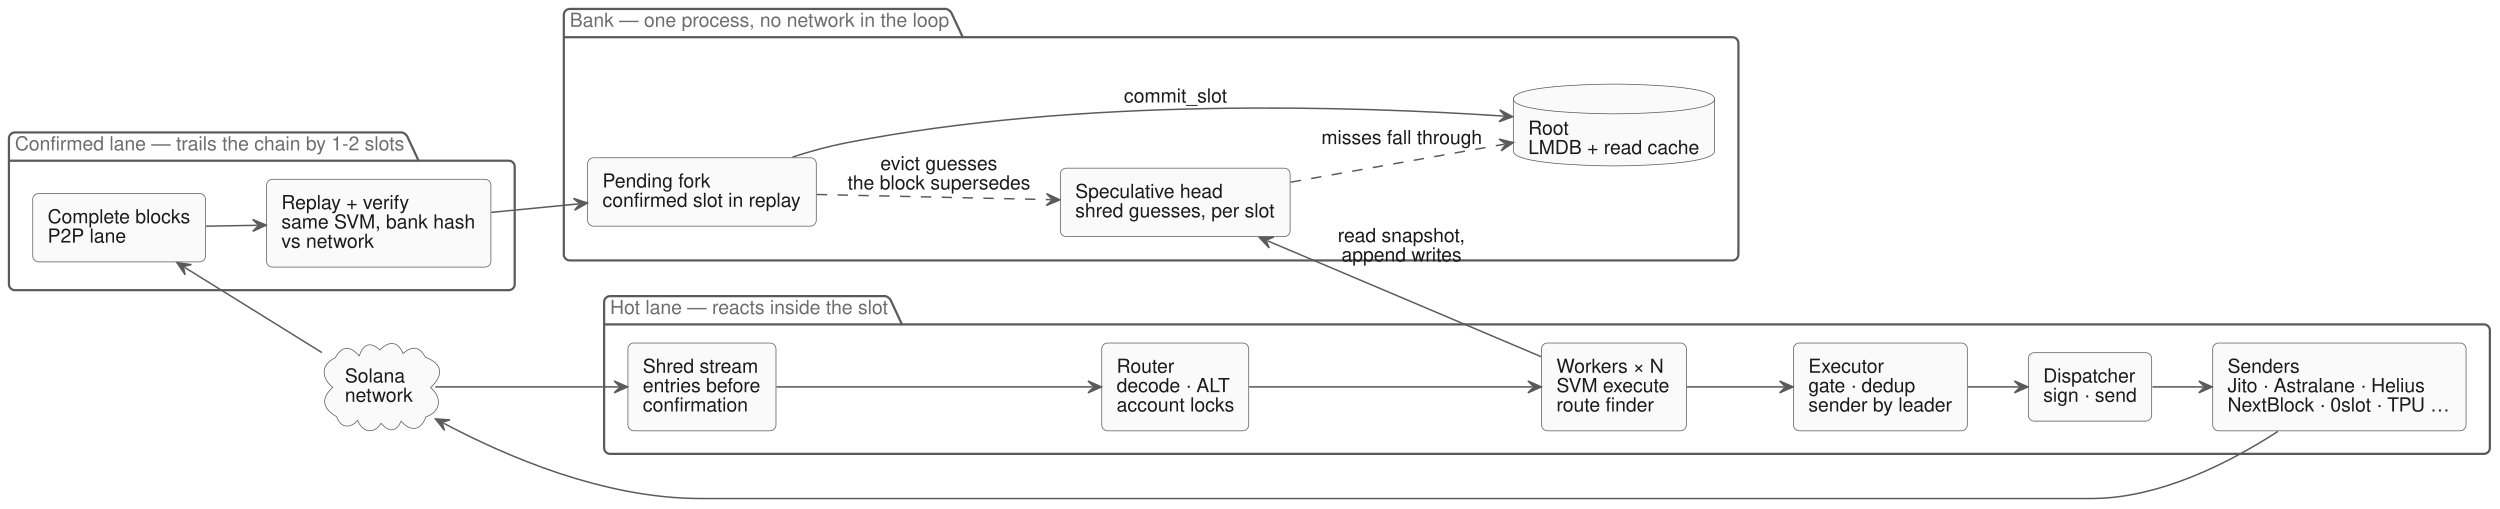
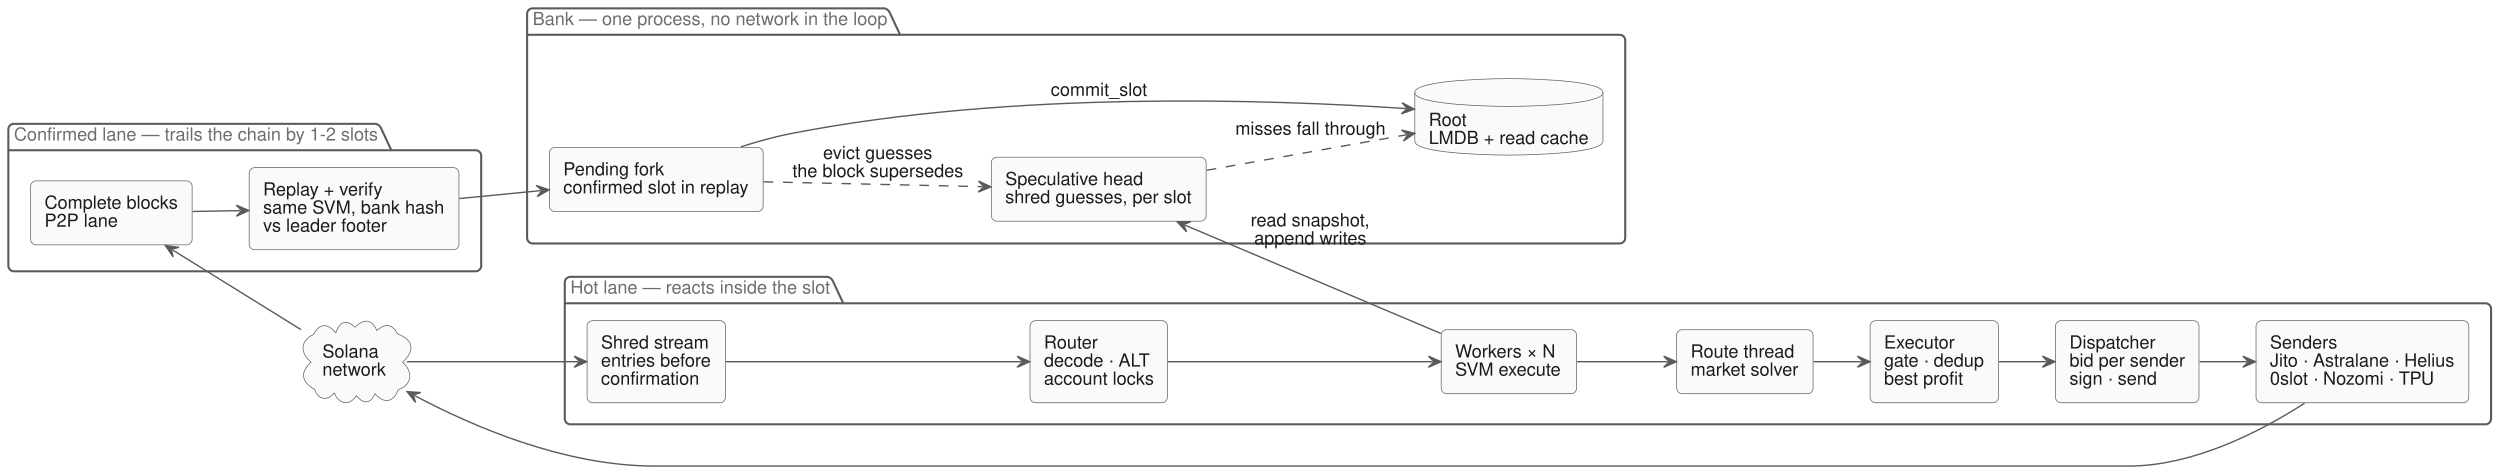
- <svg xmlns="http://www.w3.org/2000/svg" contentStyleType="text/css" data-diagram-type="DESCRIPTION" height="342px" preserveAspectRatio="none" style="width:1680px;height:342px;" version="1.1" viewBox="0 0 1680 342" width="1680px" zoomAndPan="magnify">
+ <svg xmlns="http://www.w3.org/2000/svg" contentStyleType="text/css" data-diagram-type="DESCRIPTION" height="342px" preserveAspectRatio="none" style="width:1797px;height:342px;" version="1.1" viewBox="0 0 1797 342" width="1797px" zoomAndPan="magnify">
  <defs />
  <g>
    <g class="cluster" data-qualified-name="Hot lane . reacts inside the slot" data-source-line="42" id="ent0003">
-       <path d="M409.97,199 L595.118,199 A6,6 0 0 1 599.118,203 L606.118,218 L1669.19,218 A4,4 0 0 1 1673.19,222 L1673.19,301 A4,4 0 0 1 1669.19,305 L409.97,305 A4,4 0 0 1 405.97,301 L405.97,203 A4,4 0 0 1 409.97,199" fill="none" style="stroke:#5A5A5A;stroke-width:1.5;" />
+       <path d="M409.97,199 L595.118,199 A6,6 0 0 1 599.118,203 L606.118,218 L1786.57,218 A4,4 0 0 1 1790.57,222 L1790.57,301 A4,4 0 0 1 1786.57,305 L409.97,305 A4,4 0 0 1 405.97,301 L405.97,203 A4,4 0 0 1 409.97,199" fill="none" style="stroke:#5A5A5A;stroke-width:1.5;" />
      <line style="stroke:#5A5A5A;stroke-width:1.5;" x1="405.97" x2="606.118" y1="218" y2="218" />
      <text fill="#6D6D6D" font-family="Helvetica" font-size="13" lengthAdjust="spacing" textLength="187.148" x="409.97" y="211.01">Hot lane — reacts inside the slot</text>
    </g>
-     <g class="cluster" data-qualified-name="Bank . one process. no network in the loop" data-source-line="51" id="ent0010">
+     <g class="cluster" data-qualified-name="Bank . one process. no network in the loop" data-source-line="52" id="ent0011">
      <path d="M382.88,6 L635.973,6 A6,6 0 0 1 639.973,10 L646.973,25 L1164.21,25 A4,4 0 0 1 1168.21,29 L1168.21,171 A4,4 0 0 1 1164.21,175 L382.88,175 A4,4 0 0 1 378.88,171 L378.88,10 A4,4 0 0 1 382.88,6" fill="none" style="stroke:#5A5A5A;stroke-width:1.5;" />
      <line style="stroke:#5A5A5A;stroke-width:1.5;" x1="378.88" x2="646.973" y1="25" y2="25" />
      <text fill="#6D6D6D" font-family="Helvetica" font-size="13" lengthAdjust="spacing" textLength="255.093" x="382.88" y="18.01">Bank — one process, no network in the loop</text>
    </g>
-     <g class="cluster" data-qualified-name="Confirmed lane . trails the chain by 1-2 slots" data-source-line="57" id="ent0014">
+     <g class="cluster" data-qualified-name="Confirmed lane . trails the chain by 1-2 slots" data-source-line="58" id="ent0015">
      <path d="M10,89 L270.285,89 A6,6 0 0 1 274.285,93 L281.285,108 L341.88,108 A4,4 0 0 1 345.88,112 L345.88,191 A4,4 0 0 1 341.88,195 L10,195 A4,4 0 0 1 6,191 L6,93 A4,4 0 0 1 10,89" fill="none" style="stroke:#5A5A5A;stroke-width:1.5;" />
      <line style="stroke:#5A5A5A;stroke-width:1.5;" x1="6" x2="281.285" y1="108" y2="108" />
      <text fill="#6D6D6D" font-family="Helvetica" font-size="13" lengthAdjust="spacing" textLength="262.285" x="10" y="101.01">Confirmed lane — trails the chain by 1-2 slots</text>
    </g>
    <g class="entity" data-qualified-name="Hot lane . reacts inside the slot.shreds" data-source-line="43" id="ent0004">
      <rect fill="#FAFAFA" height="59" rx="4" ry="4" style="stroke:#5A5A5A;stroke-width:0.5;" width="99.492" x="421.97" y="230.5" />
      <text fill="#1B1B1B" font-family="Helvetica" font-size="13" lengthAdjust="spacing" textLength="78.032" x="431.97" y="250.51">Shred stream</text>
      <text fill="#1B1B1B" font-family="Helvetica" font-size="13" lengthAdjust="spacing" textLength="79.492" x="431.97" y="263.51">entries before</text>
      <text fill="#1B1B1B" font-family="Helvetica" font-size="13" lengthAdjust="spacing" textLength="70.808" x="431.97" y="276.51">confirmation</text>
    </g>
    <g class="entity" data-qualified-name="Hot lane . reacts inside the slot.router" data-source-line="44" id="ent0005">
      <rect fill="#FAFAFA" height="59" rx="4" ry="4" style="stroke:#5A5A5A;stroke-width:0.5;" width="98.762" x="740.37" y="230.5" />
      <text fill="#1B1B1B" font-family="Helvetica" font-size="13" lengthAdjust="spacing" textLength="39.019" x="750.37" y="250.51">Router</text>
      <text fill="#1B1B1B" font-family="Helvetica" font-size="13" lengthAdjust="spacing" textLength="77.327" x="750.37" y="263.51">decode · ALT</text>
      <text fill="#1B1B1B" font-family="Helvetica" font-size="13" lengthAdjust="spacing" textLength="78.762" x="750.37" y="276.51">account locks</text>
    </g>
    <g class="entity" data-qualified-name="Hot lane . reacts inside the slot.workers" data-source-line="45" id="ent0006">
-       <rect fill="#FAFAFA" height="59" rx="4" ry="4" style="stroke:#5A5A5A;stroke-width:0.5;" width="97.314" x="1035.93" y="230.5" />
-       <text fill="#1B1B1B" font-family="Helvetica" font-size="13" lengthAdjust="spacing" textLength="72.592" x="1045.93" y="250.51">Workers × N</text>
-       <text fill="#1B1B1B" font-family="Helvetica" font-size="13" lengthAdjust="spacing" textLength="77.314" x="1045.93" y="263.51">SVM execute</text>
-       <text fill="#1B1B1B" font-family="Helvetica" font-size="13" lengthAdjust="spacing" textLength="65.762" x="1045.93" y="276.51">route finder</text>
+       <rect fill="#FAFAFA" height="46" rx="4" ry="4" style="stroke:#5A5A5A;stroke-width:0.5;" width="97.314" x="1035.93" y="237" />
+       <text fill="#1B1B1B" font-family="Helvetica" font-size="13" lengthAdjust="spacing" textLength="72.592" x="1045.93" y="257.01">Workers × N</text>
+       <text fill="#1B1B1B" font-family="Helvetica" font-size="13" lengthAdjust="spacing" textLength="77.314" x="1045.93" y="270.01">SVM execute</text>
    </g>
-     <g class="entity" data-qualified-name="Hot lane . reacts inside the slot.exec" data-source-line="46" id="ent0007">
-       <rect fill="#FAFAFA" height="59" rx="4" ry="4" style="stroke:#5A5A5A;stroke-width:0.5;" width="116.84" x="1205.21" y="230.5" />
-       <text fill="#1B1B1B" font-family="Helvetica" font-size="13" lengthAdjust="spacing" textLength="51.302" x="1215.21" y="250.51">Executor</text>
-       <text fill="#1B1B1B" font-family="Helvetica" font-size="13" lengthAdjust="spacing" textLength="72.287" x="1215.21" y="263.51">gate · dedup</text>
-       <text fill="#1B1B1B" font-family="Helvetica" font-size="13" lengthAdjust="spacing" textLength="96.84" x="1215.21" y="276.51">sender by leader</text>
+     <g class="entity" data-qualified-name="Hot lane . reacts inside the slot.routes" data-source-line="46" id="ent0007">
+       <rect fill="#FAFAFA" height="46" rx="4" ry="4" style="stroke:#5A5A5A;stroke-width:0.5;" width="98.019" x="1205.21" y="237" />
+       <text fill="#1B1B1B" font-family="Helvetica" font-size="13" lengthAdjust="spacing" textLength="75.163" x="1215.21" y="257.01">Route thread</text>
+       <text fill="#1B1B1B" font-family="Helvetica" font-size="13" lengthAdjust="spacing" textLength="78.019" x="1215.21" y="270.01">market solver</text>
    </g>
-     <g class="entity" data-qualified-name="Hot lane . reacts inside the slot.disp" data-source-line="47" id="ent0008">
-       <rect fill="#FAFAFA" height="46" rx="4" ry="4" style="stroke:#5A5A5A;stroke-width:0.5;" width="82.874" x="1363.05" y="237" />
-       <text fill="#1B1B1B" font-family="Helvetica" font-size="13" lengthAdjust="spacing" textLength="62.137" x="1373.05" y="257.01">Dispatcher</text>
-       <text fill="#1B1B1B" font-family="Helvetica" font-size="13" lengthAdjust="spacing" textLength="62.873" x="1373.05" y="270.01">sign · send</text>
+     <g class="entity" data-qualified-name="Hot lane . reacts inside the slot.exec" data-source-line="47" id="ent0008">
+       <rect fill="#FAFAFA" height="59" rx="4" ry="4" style="stroke:#5A5A5A;stroke-width:0.5;" width="92.287" x="1344.23" y="230.5" />
+       <text fill="#1B1B1B" font-family="Helvetica" font-size="13" lengthAdjust="spacing" textLength="51.302" x="1354.23" y="250.51">Executor</text>
+       <text fill="#1B1B1B" font-family="Helvetica" font-size="13" lengthAdjust="spacing" textLength="72.287" x="1354.23" y="263.51">gate · dedup</text>
+       <text fill="#1B1B1B" font-family="Helvetica" font-size="13" lengthAdjust="spacing" textLength="57.084" x="1354.23" y="276.51">best profit</text>
    </g>
-     <g class="entity" data-qualified-name="Hot lane . reacts inside the slot.senders" data-source-line="48" id="ent0009">
-       <rect fill="#FAFAFA" height="59" rx="4" ry="4" style="stroke:#5A5A5A;stroke-width:0.5;" width="170.262" x="1486.93" y="230.5" />
-       <text fill="#1B1B1B" font-family="Helvetica" font-size="13" lengthAdjust="spacing" textLength="48.42" x="1496.93" y="250.51">Senders</text>
-       <text fill="#1B1B1B" font-family="Helvetica" font-size="13" lengthAdjust="spacing" textLength="132.945" x="1496.93" y="263.51">Jito · Astralane · Helius</text>
-       <text fill="#1B1B1B" font-family="Helvetica" font-size="13" lengthAdjust="spacing" textLength="150.262" x="1496.93" y="276.51">NextBlock · 0slot · TPU …</text>
+     <g class="entity" data-qualified-name="Hot lane . reacts inside the slot.disp" data-source-line="48" id="ent0009">
+       <rect fill="#FAFAFA" height="59" rx="4" ry="4" style="stroke:#5A5A5A;stroke-width:0.5;" width="103.11" x="1477.52" y="230.5" />
+       <text fill="#1B1B1B" font-family="Helvetica" font-size="13" lengthAdjust="spacing" textLength="62.137" x="1487.52" y="250.51">Dispatcher</text>
+       <text fill="#1B1B1B" font-family="Helvetica" font-size="13" lengthAdjust="spacing" textLength="83.11" x="1487.52" y="263.51">bid per sender</text>
+       <text fill="#1B1B1B" font-family="Helvetica" font-size="13" lengthAdjust="spacing" textLength="62.873" x="1487.52" y="276.51">sign · send</text>
    </g>
-     <g class="entity" data-qualified-name="Bank . one process. no network in the loop.spec" data-source-line="52" id="ent0011">
+     <g class="entity" data-qualified-name="Hot lane . reacts inside the slot.senders" data-source-line="49" id="ent0010">
+       <rect fill="#FAFAFA" height="59" rx="4" ry="4" style="stroke:#5A5A5A;stroke-width:0.5;" width="152.945" x="1621.63" y="230.5" />
+       <text fill="#1B1B1B" font-family="Helvetica" font-size="13" lengthAdjust="spacing" textLength="48.42" x="1631.63" y="250.51">Senders</text>
+       <text fill="#1B1B1B" font-family="Helvetica" font-size="13" lengthAdjust="spacing" textLength="132.945" x="1631.63" y="263.51">Jito · Astralane · Helius</text>
+       <text fill="#1B1B1B" font-family="Helvetica" font-size="13" lengthAdjust="spacing" textLength="119.196" x="1631.63" y="276.51">0slot · Nozomi · TPU</text>
+     </g>
+     <g class="entity" data-qualified-name="Bank . one process. no network in the loop.spec" data-source-line="53" id="ent0012">
      <rect fill="#FAFAFA" height="46" rx="4" ry="4" style="stroke:#5A5A5A;stroke-width:0.5;" width="154.405" x="712.55" y="113" />
      <text fill="#1B1B1B" font-family="Helvetica" font-size="13" lengthAdjust="spacing" textLength="99.741" x="722.55" y="133.01">Speculative head</text>
      <text fill="#1B1B1B" font-family="Helvetica" font-size="13" lengthAdjust="spacing" textLength="134.405" x="722.55" y="146.01">shred guesses, per slot</text>
    </g>
-     <g class="entity" data-qualified-name="Bank . one process. no network in the loop.pending" data-source-line="53" id="ent0012">
+     <g class="entity" data-qualified-name="Bank . one process. no network in the loop.pending" data-source-line="54" id="ent0013">
      <rect fill="#FAFAFA" height="46" rx="4" ry="4" style="stroke:#5A5A5A;stroke-width:0.5;" width="153.669" x="394.88" y="106" />
      <text fill="#1B1B1B" font-family="Helvetica" font-size="13" lengthAdjust="spacing" textLength="72.992" x="404.88" y="126.01">Pending fork</text>
      <text fill="#1B1B1B" font-family="Helvetica" font-size="13" lengthAdjust="spacing" textLength="133.669" x="404.88" y="139.01">confirmed slot in replay</text>
    </g>
-     <g class="entity" data-qualified-name="Bank . one process. no network in the loop.root" data-source-line="54" id="ent0013">
+     <g class="entity" data-qualified-name="Bank . one process. no network in the loop.root" data-source-line="55" id="ent0014">
      <path d="M1016.96,66.5 C1016.96,56.5 1084.587,56.5 1084.587,56.5 C1084.587,56.5 1152.214,56.5 1152.214,66.5 L1152.214,101.5 C1152.214,111.5 1084.587,111.5 1084.587,111.5 C1084.587,111.5 1016.96,111.5 1016.96,101.5 L1016.96,66.5" fill="#FAFAFA" style="stroke:#5A5A5A;stroke-width:0.5;" />
      <path d="M1016.96,66.5 C1016.96,76.5 1084.587,76.5 1084.587,76.5 C1084.587,76.5 1152.214,76.5 1152.214,66.5" fill="none" style="stroke:#5A5A5A;stroke-width:0.5;" />
      <text fill="#1B1B1B" font-family="Helvetica" font-size="13" lengthAdjust="spacing" textLength="27.46" x="1026.96" y="90.51">Root</text>
      <text fill="#1B1B1B" font-family="Helvetica" font-size="13" lengthAdjust="spacing" textLength="115.254" x="1026.96" y="103.51">LMDB + read cache</text>
    </g>
-     <g class="entity" data-qualified-name="Confirmed lane . trails the chain by 1-2 slots.blocks" data-source-line="58" id="ent0015">
+     <g class="entity" data-qualified-name="Confirmed lane . trails the chain by 1-2 slots.blocks" data-source-line="59" id="ent0016">
      <rect fill="#FAFAFA" height="46" rx="4" ry="4" style="stroke:#5A5A5A;stroke-width:0.5;" width="116.097" x="22" y="130" />
      <text fill="#1B1B1B" font-family="Helvetica" font-size="13" lengthAdjust="spacing" textLength="96.097" x="32" y="150.01">Complete blocks</text>
      <text fill="#1B1B1B" font-family="Helvetica" font-size="13" lengthAdjust="spacing" textLength="52.762" x="32" y="163.01">P2P lane</text>
    </g>
-     <g class="entity" data-qualified-name="Confirmed lane . trails the chain by 1-2 slots.replay" data-source-line="59" id="ent0016">
+     <g class="entity" data-qualified-name="Confirmed lane . trails the chain by 1-2 slots.replay" data-source-line="60" id="ent0017">
      <rect fill="#FAFAFA" height="59" rx="4" ry="4" style="stroke:#5A5A5A;stroke-width:0.5;" width="150.787" x="179.1" y="120.5" />
      <text fill="#1B1B1B" font-family="Helvetica" font-size="13" lengthAdjust="spacing" textLength="86.341" x="189.1" y="140.51">Replay + verify</text>
      <text fill="#1B1B1B" font-family="Helvetica" font-size="13" lengthAdjust="spacing" textLength="130.787" x="189.1" y="153.51">same SVM, bank hash</text>
-       <text fill="#1B1B1B" font-family="Helvetica" font-size="13" lengthAdjust="spacing" textLength="62.131" x="189.1" y="166.51">vs network</text>
+       <text fill="#1B1B1B" font-family="Helvetica" font-size="13" lengthAdjust="spacing" textLength="89.603" x="189.1" y="166.51">vs leader footer</text>
    </g>
    <g class="entity" data-qualified-name="net" data-source-line="40" id="ent0002">
      <path d="M225.256,240.465 C229.94,231.893 235.46,232.428 241.397,239.141 C243.967,231.466 248.664,229.009 255.198,235.195 C261.176,229.263 267.086,228.727 270.844,237.549 C276.97,232.249 281.882,232.72 285.898,240.061 C297.934,244.62 297.933,252.456 289.367,260.51 C297.073,266.885 296.509,276.757 286.145,280.17 C282.974,289.722 275.581,290.11 269.53,283.05 C266.071,290.885 261.02,290.251 256.103,284.49 C250.993,292.363 243.467,290.31 240.322,282.511 C235.392,288.225 228.823,287.693 226.238,280.04 C217.044,274.716 215.116,267.982 223.621,260.311 C216.004,254.144 215.214,245.177 225.256,240.465" fill="#FAFAFA" style="stroke:#5A5A5A;stroke-width:0.5;" />
      <text fill="#1B1B1B" font-family="Helvetica" font-size="13" lengthAdjust="spacing" textLength="40.479" x="231.73" y="257.01">Solana</text>
      <text fill="#1B1B1B" font-family="Helvetica" font-size="13" lengthAdjust="spacing" textLength="45.519" x="231.73" y="270.01">network</text>
    </g>
-     <g class="link" data-entity-1="ent0002" data-entity-2="ent0004" data-link-type="dependency" data-source-line="62" id="lnk17">
+     <g class="link" data-entity-1="ent0002" data-entity-2="ent0004" data-link-type="dependency" data-source-line="63" id="lnk18">
      <path d="M292.49,260 C328.19,260 376.44,260 415.71,260" fill="none" id="net-to-shreds" style="stroke:#5A5A5A;stroke-width:1;" />
      <polygon fill="#5A5A5A" points="421.71,260,412.71,256,416.71,260,412.71,264,421.71,260" style="stroke:#5A5A5A;stroke-width:1;" />
    </g>
-     <g class="link" data-entity-1="ent0004" data-entity-2="ent0005" data-link-type="dependency" data-source-line="63" id="lnk18">
+     <g class="link" data-entity-1="ent0004" data-entity-2="ent0005" data-link-type="dependency" data-source-line="64" id="lnk19">
      <path d="M521.75,260 C581.22,260 674.84,260 734.13,260" fill="none" id="shreds-to-router" style="stroke:#5A5A5A;stroke-width:1;" />
      <polygon fill="#5A5A5A" points="740.13,260,731.13,256,735.13,260,731.13,264,740.13,260" style="stroke:#5A5A5A;stroke-width:1;" />
    </g>
-     <g class="link" data-entity-1="ent0005" data-entity-2="ent0006" data-link-type="dependency" data-source-line="64" id="lnk19">
+     <g class="link" data-entity-1="ent0005" data-entity-2="ent0006" data-link-type="dependency" data-source-line="65" id="lnk20">
      <path d="M839.44,260 C893.92,260 975.63,260 1029.76,260" fill="none" id="router-to-workers" style="stroke:#5A5A5A;stroke-width:1;" />
      <polygon fill="#5A5A5A" points="1035.76,260,1026.76,256,1030.76,260,1026.76,264,1035.76,260" style="stroke:#5A5A5A;stroke-width:1;" />
    </g>
-     <g class="link" data-entity-1="ent0006" data-entity-2="ent0007" data-link-type="dependency" data-source-line="65" id="lnk20">
-       <path d="M1133.5,260 C1155.52,260 1175.81,260 1198.91,260" fill="none" id="workers-to-exec" style="stroke:#5A5A5A;stroke-width:1;" />
-       <polygon fill="#5A5A5A" points="1204.91,260,1195.91,256,1199.91,260,1195.91,264,1204.91,260" style="stroke:#5A5A5A;stroke-width:1;" />
+     <g class="link" data-entity-1="ent0006" data-entity-2="ent0007" data-link-type="dependency" data-source-line="66" id="lnk21">
+       <path d="M1133.62,260 C1155.97,260 1176.5,260 1198.89,260" fill="none" id="workers-to-routes" style="stroke:#5A5A5A;stroke-width:1;" />
+       <polygon fill="#5A5A5A" points="1204.89,260,1195.89,256,1199.89,260,1195.89,264,1204.89,260" style="stroke:#5A5A5A;stroke-width:1;" />
    </g>
-     <g class="link" data-entity-1="ent0007" data-entity-2="ent0008" data-link-type="dependency" data-source-line="66" id="lnk21">
-       <path d="M1322.31,260 C1335.88,260 1344.05,260 1356.69,260" fill="none" id="exec-to-disp" style="stroke:#5A5A5A;stroke-width:1;" />
-       <polygon fill="#5A5A5A" points="1362.69,260,1353.69,256,1357.69,260,1353.69,264,1362.69,260" style="stroke:#5A5A5A;stroke-width:1;" />
+     <g class="link" data-entity-1="ent0007" data-entity-2="ent0008" data-link-type="dependency" data-source-line="67" id="lnk22">
+       <path d="M1303.65,260 C1316.86,260 1325.12,260 1338.14,260" fill="none" id="routes-to-exec" style="stroke:#5A5A5A;stroke-width:1;" />
+       <polygon fill="#5A5A5A" points="1344.14,260,1335.14,256,1339.14,260,1335.14,264,1344.14,260" style="stroke:#5A5A5A;stroke-width:1;" />
    </g>
-     <g class="link" data-entity-1="ent0008" data-entity-2="ent0009" data-link-type="dependency" data-source-line="67" id="lnk22">
-       <path d="M1446.42,260 C1458.67,260 1466.59,260 1480.58,260" fill="none" id="disp-to-senders" style="stroke:#5A5A5A;stroke-width:1;" />
-       <polygon fill="#5A5A5A" points="1486.58,260,1477.58,256,1481.58,260,1477.58,264,1486.58,260" style="stroke:#5A5A5A;stroke-width:1;" />
+     <g class="link" data-entity-1="ent0008" data-entity-2="ent0009" data-link-type="dependency" data-source-line="68" id="lnk23">
+       <path d="M1436.89,260 C1449.79,260 1457.9,260 1471.1,260" fill="none" id="exec-to-disp" style="stroke:#5A5A5A;stroke-width:1;" />
+       <polygon fill="#5A5A5A" points="1477.1,260,1468.1,256,1472.1,260,1468.1,264,1477.1,260" style="stroke:#5A5A5A;stroke-width:1;" />
    </g>
-     <g class="link" data-entity-1="ent0009" data-entity-2="ent0002" data-link-type="dependency" data-source-line="68" id="lnk23">
-       <path d="M1530.81,289.86 C1498.61,310.77 1451.4,335 1405.49,335 C470.72,335 470.72,335 470.72,335 C405.23,335 339.762,306.458 297.913,284.298" fill="none" id="senders-to-net" style="stroke:#5A5A5A;stroke-width:1;" />
+     <g class="link" data-entity-1="ent0009" data-entity-2="ent0010" data-link-type="dependency" data-source-line="69" id="lnk24">
+       <path d="M1581.1,260 C1593.76,260 1601.6,260 1615.18,260" fill="none" id="disp-to-senders" style="stroke:#5A5A5A;stroke-width:1;" />
+       <polygon fill="#5A5A5A" points="1621.18,260,1612.18,256,1616.18,260,1612.18,264,1621.18,260" style="stroke:#5A5A5A;stroke-width:1;" />
+     </g>
+     <g class="link" data-entity-1="ent0010" data-entity-2="ent0002" data-link-type="dependency" data-source-line="70" id="lnk25">
+       <path d="M1656.46,289.86 C1623.96,310.77 1576.32,335 1530.07,335 C470.72,335 470.72,335 470.72,335 C405.23,335 339.762,306.458 297.913,284.298" fill="none" id="senders-to-net" style="stroke:#5A5A5A;stroke-width:1;" />
      <polygon fill="#5A5A5A" points="292.61,281.49,298.692,289.237,297.029,283.83,302.436,282.167,292.61,281.49" style="stroke:#5A5A5A;stroke-width:1;" />
    </g>
-     <g class="link" data-entity-1="ent0011" data-entity-2="ent0006" data-link-type="dependency" data-source-line="70" id="lnk25">
+     <g class="link" data-entity-1="ent0012" data-entity-2="ent0006" data-link-type="dependency" data-source-line="72" id="lnk27">
      <path d="M851.705,161.81 C906.425,184.98 983.7,217.7 1035.66,239.71" fill="none" id="spec-backto-workers" style="stroke:#5A5A5A;stroke-width:1;" />
      <polygon fill="#5A5A5A" points="846.18,159.47,852.908,166.663,850.784,161.42,856.027,159.296,846.18,159.47" style="stroke:#5A5A5A;stroke-width:1;" />
      <text fill="#1B1B1B" font-family="Helvetica" font-size="13" lengthAdjust="spacing" textLength="86.004" x="898.96" y="162.66">read snapshot,</text>
      <text fill="#1B1B1B" font-family="Helvetica" font-size="13" lengthAdjust="spacing" textLength="80.939" x="901.493" y="175.66">append writes</text>
    </g>
-     <g class="link" data-entity-1="ent0011" data-entity-2="ent0013" data-link-type="dependency" data-source-line="71" id="lnk26">
+     <g class="link" data-entity-1="ent0012" data-entity-2="ent0014" data-link-type="dependency" data-source-line="73" id="lnk28">
      <path d="M867.31,122.41 C913.74,114.16 966.512,104.788 1011.022,96.888" fill="none" id="spec-to-root" style="stroke:#5A5A5A;stroke-width:1;stroke-dasharray:7,7;" />
      <polygon fill="#5A5A5A" points="1016.93,95.84,1007.37,93.474,1012.007,96.714,1008.768,101.351,1016.93,95.84" style="stroke:#5A5A5A;stroke-width:1;" />
      <text fill="#1B1B1B" font-family="Helvetica" font-size="13" lengthAdjust="spacing" textLength="108.38" x="887.96" y="96.83">misses fall through</text>
    </g>
-     <g class="link" data-entity-1="ent0002" data-entity-2="ent0015" data-link-type="dependency" data-source-line="73" id="lnk27">
+     <g class="link" data-entity-1="ent0002" data-entity-2="ent0016" data-link-type="dependency" data-source-line="75" id="lnk29">
      <path d="M216.33,236.94 C187.55,219.08 152.939,197.603 123.989,179.643" fill="none" id="net-to-blocks" style="stroke:#5A5A5A;stroke-width:1;" />
      <polygon fill="#5A5A5A" points="118.89,176.48,124.429,184.624,123.139,179.116,128.647,177.826,118.89,176.48" style="stroke:#5A5A5A;stroke-width:1;" />
    </g>
-     <g class="link" data-entity-1="ent0015" data-entity-2="ent0016" data-link-type="dependency" data-source-line="74" id="lnk28">
+     <g class="link" data-entity-1="ent0016" data-entity-2="ent0017" data-link-type="dependency" data-source-line="76" id="lnk30">
      <path d="M138.47,152 C151.4,151.78 159.311,151.632 172.831,151.402" fill="none" id="blocks-to-replay" style="stroke:#5A5A5A;stroke-width:1;" />
      <polygon fill="#5A5A5A" points="178.83,151.3,169.763,147.454,173.831,151.385,169.899,155.452,178.83,151.3" style="stroke:#5A5A5A;stroke-width:1;" />
    </g>
-     <g class="link" data-entity-1="ent0016" data-entity-2="ent0012" data-link-type="dependency" data-source-line="75" id="lnk29">
+     <g class="link" data-entity-1="ent0017" data-entity-2="ent0013" data-link-type="dependency" data-source-line="77" id="lnk31">
      <path d="M330.16,142.71 C351.05,140.68 367.788,139.041 388.748,137.001" fill="none" id="replay-to-pending" style="stroke:#5A5A5A;stroke-width:1;" />
      <polygon fill="#5A5A5A" points="394.72,136.42,385.375,133.311,389.743,136.904,386.15,141.273,394.72,136.42" style="stroke:#5A5A5A;stroke-width:1;" />
    </g>
-     <g class="link" data-entity-1="ent0012" data-entity-2="ent0013" data-link-type="dependency" data-source-line="76" id="lnk30">
+     <g class="link" data-entity-1="ent0013" data-entity-2="ent0014" data-link-type="dependency" data-source-line="78" id="lnk32">
      <path d="M532.6,105.53 C544.36,101.74 556.72,98.31 568.55,96 C726.79,65.16 911.543,71.399 1010.563,78.029" fill="none" id="pending-to-root" style="stroke:#5A5A5A;stroke-width:1;" />
      <polygon fill="#5A5A5A" points="1016.55,78.43,1007.837,73.838,1011.561,78.096,1007.303,81.82,1016.55,78.43" style="stroke:#5A5A5A;stroke-width:1;" />
      <text fill="#1B1B1B" font-family="Helvetica" font-size="13" lengthAdjust="spacing" textLength="69.348" x="755.26" y="68.86">commit_slot</text>
    </g>
-     <g class="link" data-entity-1="ent0012" data-entity-2="ent0011" data-link-type="dependency" data-source-line="77" id="lnk31">
+     <g class="link" data-entity-1="ent0013" data-entity-2="ent0012" data-link-type="dependency" data-source-line="79" id="lnk33">
      <path d="M548.82,130.69 C598.32,131.78 656.641,133.078 706.221,134.168" fill="none" id="pending-to-spec" style="stroke:#5A5A5A;stroke-width:1;stroke-dasharray:7,7;" />
      <polygon fill="#5A5A5A" points="712.22,134.3,703.31,130.103,707.221,134.19,703.134,138.101,712.22,134.3" style="stroke:#5A5A5A;stroke-width:1;" />
      <text fill="#1B1B1B" font-family="Helvetica" font-size="13" lengthAdjust="spacing" textLength="78.762" x="591.595" y="114.27">evict guesses</text>
      <text fill="#1B1B1B" font-family="Helvetica" font-size="13" lengthAdjust="spacing" textLength="122.853" x="569.55" y="127.27">the block supersedes</text>
    </g>
  </g>
</svg>
